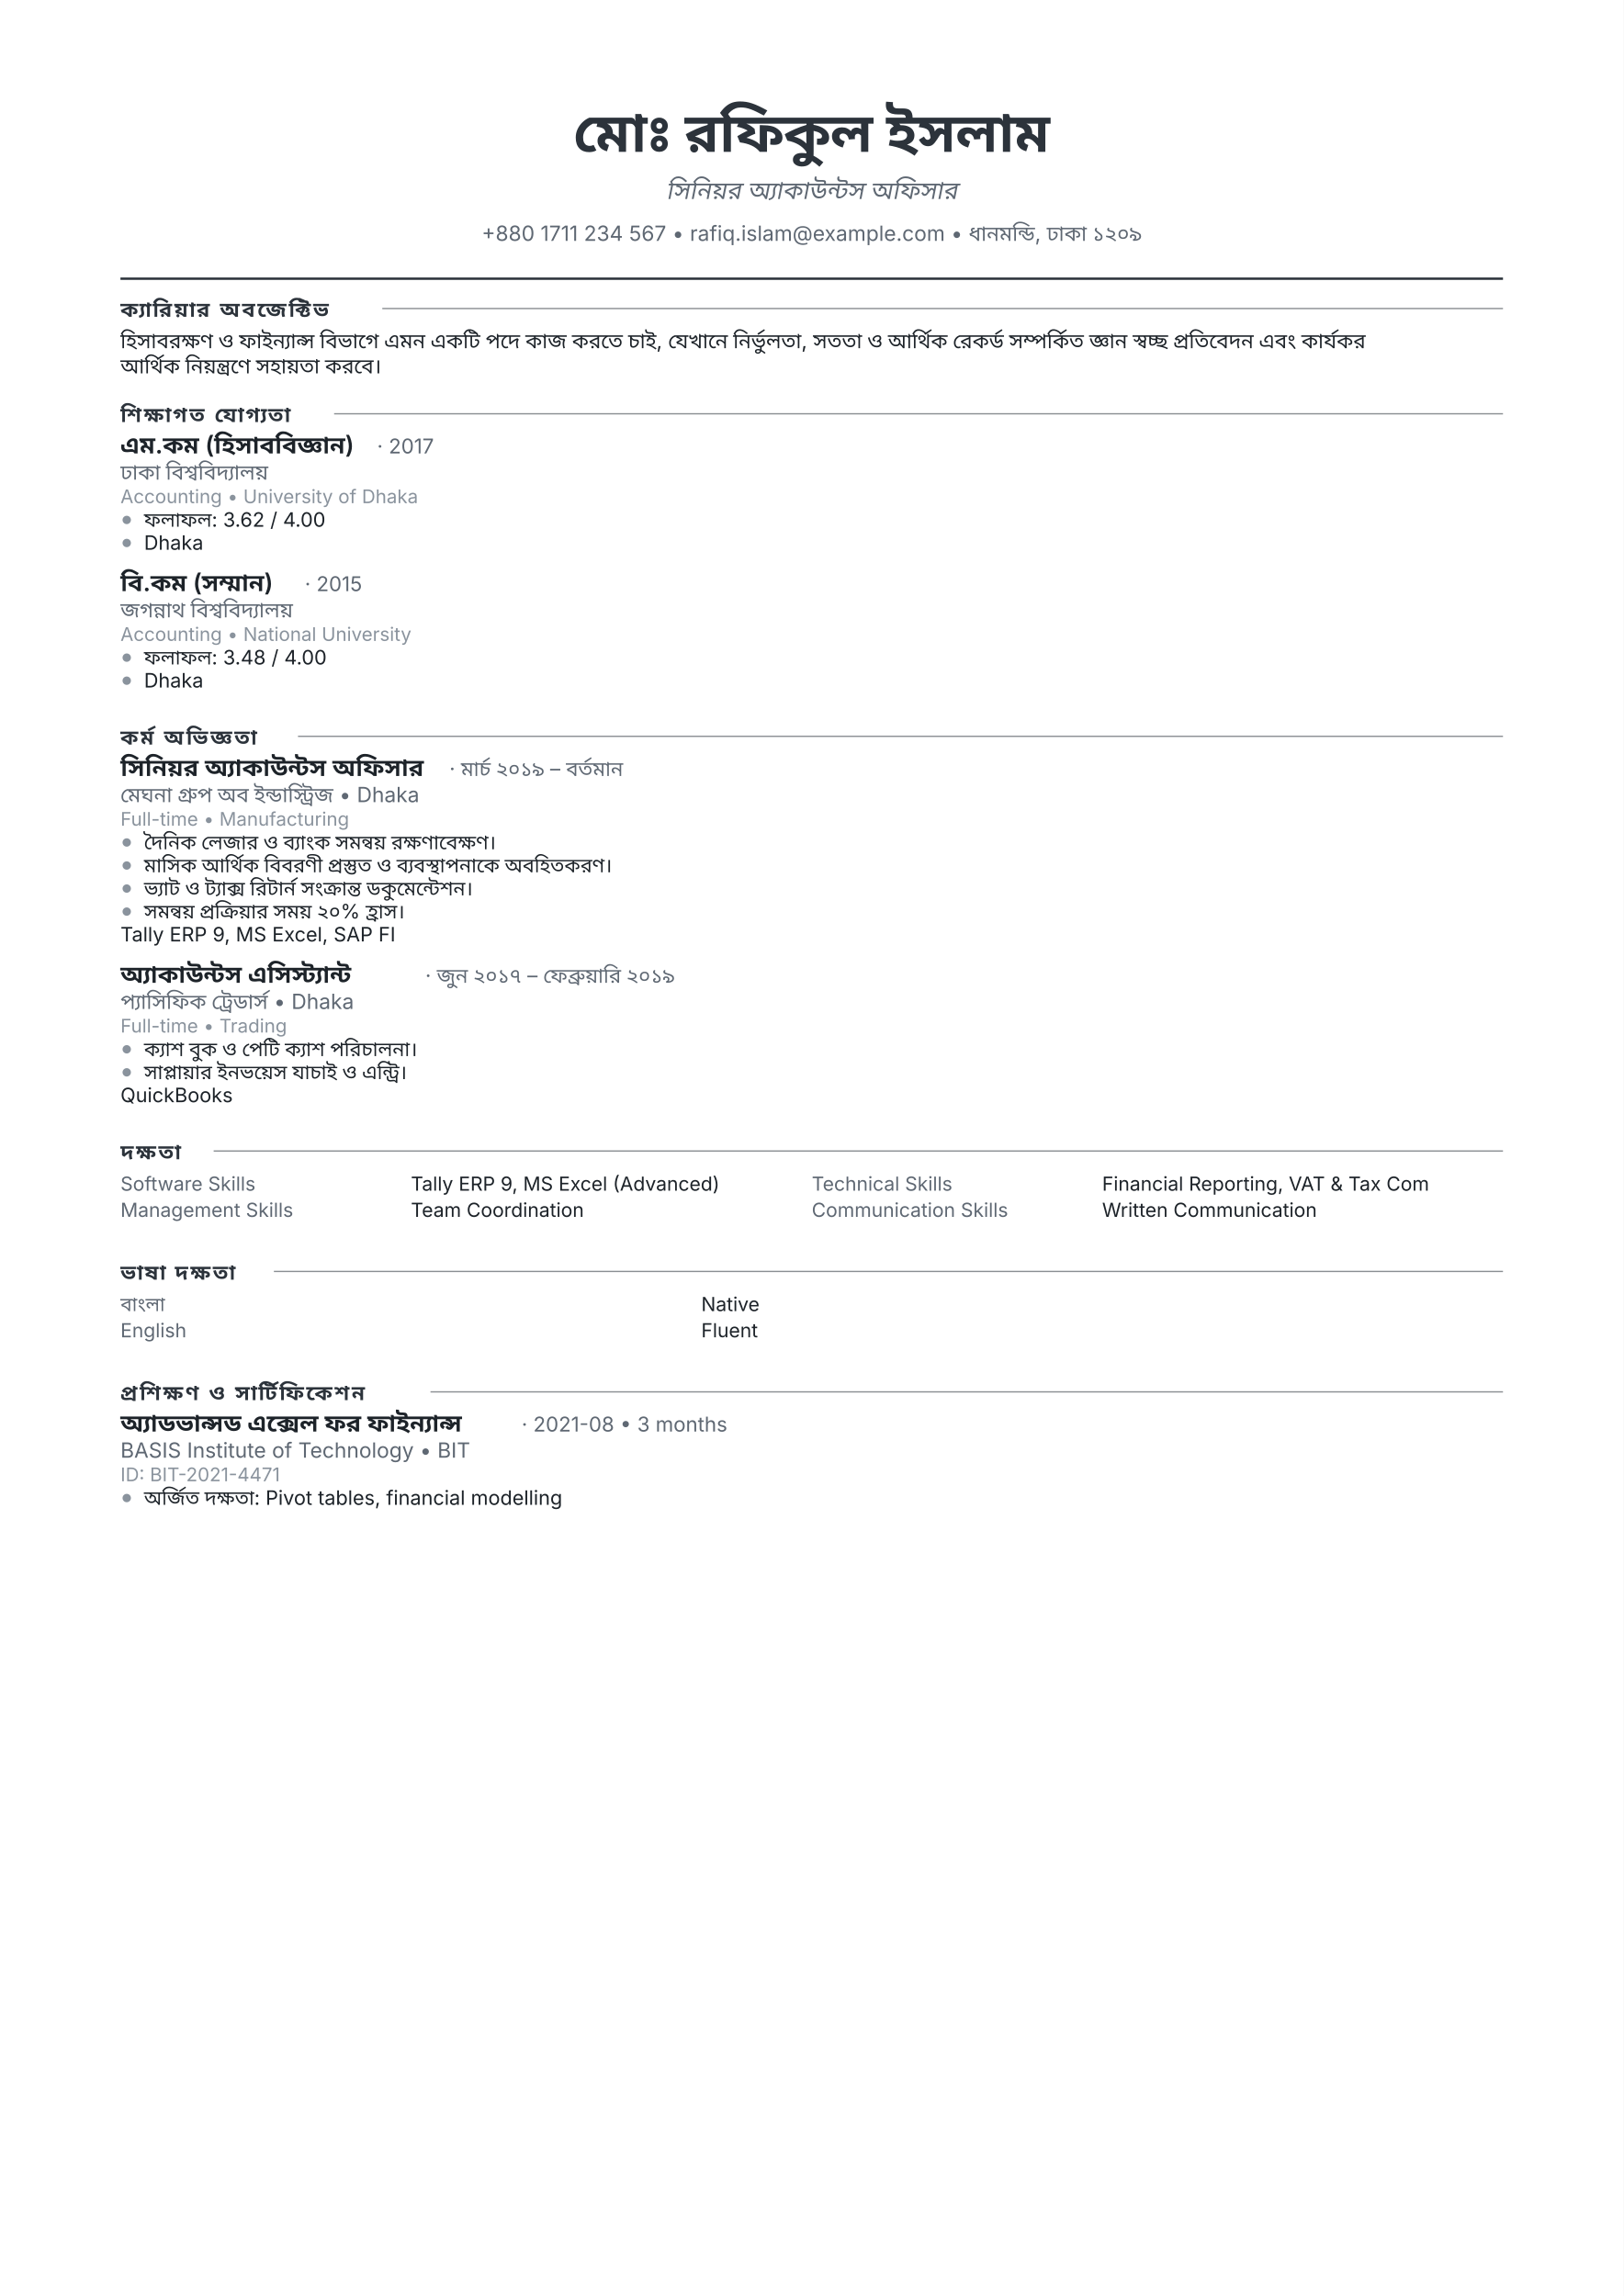
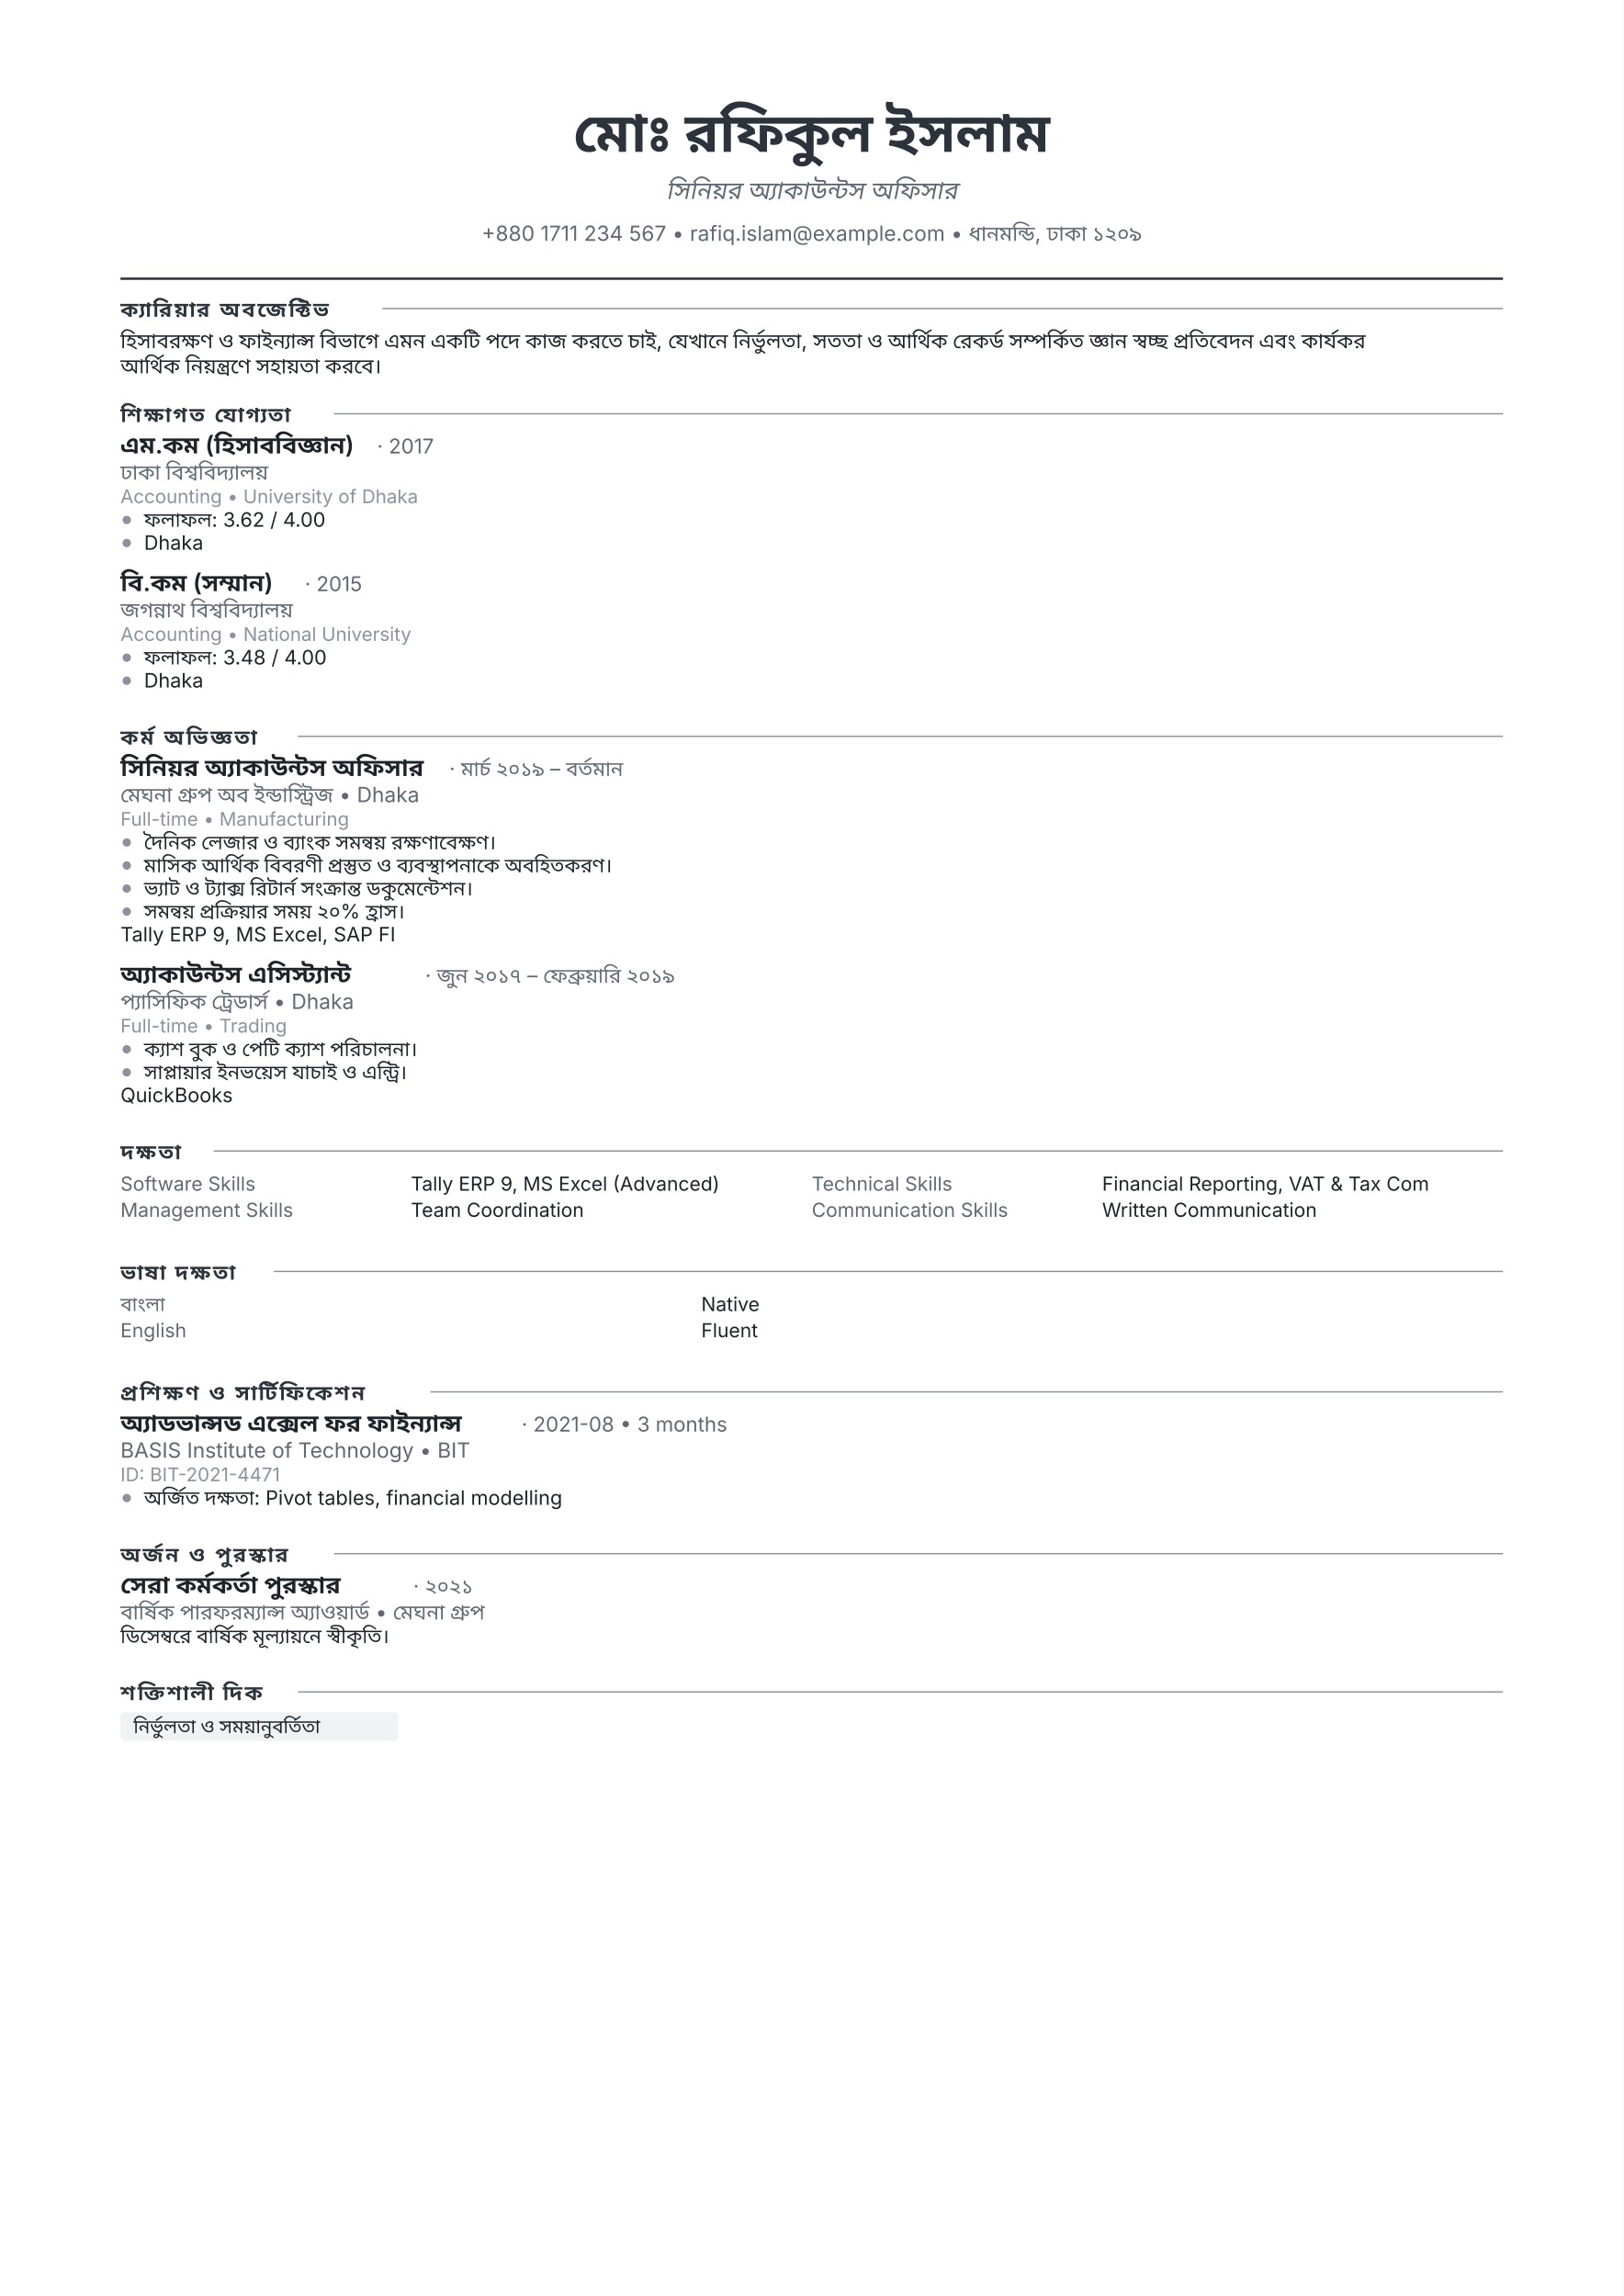
<svg xmlns="http://www.w3.org/2000/svg" width="620" height="877" viewBox="0 0 620 877" role="img" aria-label="CV template preview: Traditional Corporate">
  <rect width="620" height="877" fill="#ffffff" />
  <rect x="0.0" y="0.0" width="620.0" height="877.0" fill="#ffffff" />
  <text x="310.0" y="58.0" font-family="Inter, Noto Sans Bengali, sans-serif" font-size="21" font-weight="700" fill="#2c333b" letter-spacing="-0.2" text-anchor="middle">মোঃ রফিকুল ইসলাম</text>
  <text x="310.0" y="76.0" font-family="Inter, Noto Sans Bengali, sans-serif" font-size="9.4" font-weight="400" fill="#5f6873" text-anchor="middle" font-style="italic">সিনিয়র অ্যাকাউন্টস অফিসার</text>
  <text x="310.0" y="92.0" font-family="Inter, Noto Sans Bengali, sans-serif" font-size="8" font-weight="400" fill="#5f6873" text-anchor="middle">+880 1711 234 567  •  rafiq.islam@example.com  •  ধানমন্ডি, ঢাকা ১২০৯</text>
  <rect x="46.0" y="106.0" width="528.0" height="0.9" fill="#2c333b" />
  <text x="46.0" y="121.0" font-family="Inter, Noto Sans Bengali, sans-serif" font-size="7.9" font-weight="700" fill="#2c333b" letter-spacing="0.9">ক্যারিয়ার অবজেক্টিভ</text>
  <rect x="146.0" y="117.6" width="428.0" height="0.5" fill="#2c333b" opacity="0.55" />
  <text x="46.0" y="133.0" font-family="Inter, Noto Sans Bengali, sans-serif" font-size="7.9" font-weight="400" fill="#1d2329">হিসাবরক্ষণ ও ফাইন্যান্স বিভাগে এমন একটি পদে কাজ করতে চাই, যেখানে নির্ভুলতা, সততা ও আর্থিক রেকর্ড সম্পর্কিত জ্ঞান স্বচ্ছ প্রতিবেদন এবং কার্যকর</text>
  <text x="46.0" y="142.6" font-family="Inter, Noto Sans Bengali, sans-serif" font-size="7.9" font-weight="400" fill="#1d2329">আর্থিক নিয়ন্ত্রণে সহায়তা করবে।</text>
  <text x="46.0" y="161.2" font-family="Inter, Noto Sans Bengali, sans-serif" font-size="7.9" font-weight="700" fill="#2c333b" letter-spacing="0.9">শিক্ষাগত যোগ্যতা</text>
  <rect x="127.6" y="157.8" width="446.4" height="0.5" fill="#2c333b" opacity="0.55" />
  <text x="46.0" y="173.2" font-family="Inter, Noto Sans Bengali, sans-serif" font-size="9.2" font-weight="600" fill="#1d2329">এম.কম (হিসাববিজ্ঞান)</text>
  <text x="144.0" y="173.2" font-family="Inter, Noto Sans Bengali, sans-serif" font-size="7.8" font-weight="400" fill="#5f6873">· 2017</text>
  <text x="46.0" y="183.2" font-family="Inter, Noto Sans Bengali, sans-serif" font-size="8" font-weight="400" fill="#5f6873">ঢাকা বিশ্ববিদ্যালয়</text>
  <text x="46.0" y="192.2" font-family="Inter, Noto Sans Bengali, sans-serif" font-size="7.2" font-weight="400" fill="#8a939d">Accounting • University of Dhaka</text>
  <circle cx="48.4" cy="198.6" r="1.6" fill="#8a939d" />
  <text x="55.0" y="201.2" font-family="Inter, Noto Sans Bengali, sans-serif" font-size="7.6" font-weight="400" fill="#1d2329">ফলাফল: 3.62 / 4.00</text>
  <circle cx="48.4" cy="207.4" r="1.6" fill="#8a939d" />
  <text x="55.0" y="210.0" font-family="Inter, Noto Sans Bengali, sans-serif" font-size="7.6" font-weight="400" fill="#1d2329">Dhaka</text>
  <text x="46.0" y="225.8" font-family="Inter, Noto Sans Bengali, sans-serif" font-size="9.2" font-weight="600" fill="#1d2329">বি.কম (সম্মান)</text>
  <text x="116.4" y="225.8" font-family="Inter, Noto Sans Bengali, sans-serif" font-size="7.8" font-weight="400" fill="#5f6873">· 2015</text>
  <text x="46.0" y="235.8" font-family="Inter, Noto Sans Bengali, sans-serif" font-size="8" font-weight="400" fill="#5f6873">জগন্নাথ বিশ্ববিদ্যালয়</text>
  <text x="46.0" y="244.8" font-family="Inter, Noto Sans Bengali, sans-serif" font-size="7.2" font-weight="400" fill="#8a939d">Accounting • National University</text>
  <circle cx="48.4" cy="251.2" r="1.6" fill="#8a939d" />
  <text x="55.0" y="253.8" font-family="Inter, Noto Sans Bengali, sans-serif" font-size="7.6" font-weight="400" fill="#1d2329">ফলাফল: 3.48 / 4.00</text>
  <circle cx="48.4" cy="260.0" r="1.6" fill="#8a939d" />
  <text x="55.0" y="262.6" font-family="Inter, Noto Sans Bengali, sans-serif" font-size="7.6" font-weight="400" fill="#1d2329">Dhaka</text>
  <text x="46.0" y="284.4" font-family="Inter, Noto Sans Bengali, sans-serif" font-size="7.9" font-weight="700" fill="#2c333b" letter-spacing="0.9">কর্ম অভিজ্ঞতা</text>
  <rect x="113.8" y="281.0" width="460.2" height="0.5" fill="#2c333b" opacity="0.55" />
  <text x="46.0" y="296.4" font-family="Inter, Noto Sans Bengali, sans-serif" font-size="9.2" font-weight="600" fill="#1d2329">সিনিয়র অ্যাকাউন্টস অফিসার</text>
  <text x="171.6" y="296.4" font-family="Inter, Noto Sans Bengali, sans-serif" font-size="7.8" font-weight="400" fill="#5f6873">· মার্চ ২০১৯ – বর্তমান</text>
  <text x="46.0" y="306.4" font-family="Inter, Noto Sans Bengali, sans-serif" font-size="8" font-weight="400" fill="#5f6873">মেঘনা গ্রুপ অব ইন্ডাস্ট্রিজ • Dhaka</text>
  <text x="46.0" y="315.4" font-family="Inter, Noto Sans Bengali, sans-serif" font-size="7.2" font-weight="400" fill="#8a939d">Full-time • Manufacturing</text>
  <circle cx="48.4" cy="321.8" r="1.6" fill="#8a939d" />
  <text x="55.0" y="324.4" font-family="Inter, Noto Sans Bengali, sans-serif" font-size="7.6" font-weight="400" fill="#1d2329">দৈনিক লেজার ও ব্যাংক সমন্বয় রক্ষণাবেক্ষণ।</text>
  <circle cx="48.4" cy="330.6" r="1.6" fill="#8a939d" />
  <text x="55.0" y="333.2" font-family="Inter, Noto Sans Bengali, sans-serif" font-size="7.6" font-weight="400" fill="#1d2329">মাসিক আর্থিক বিবরণী প্রস্তুত ও ব্যবস্থাপনাকে অবহিতকরণ।</text>
  <circle cx="48.4" cy="339.4" r="1.6" fill="#8a939d" />
  <text x="55.0" y="342.0" font-family="Inter, Noto Sans Bengali, sans-serif" font-size="7.6" font-weight="400" fill="#1d2329">ভ্যাট ও ট্যাক্স রিটার্ন সংক্রান্ত ডকুমেন্টেশন।</text>
  <circle cx="48.4" cy="348.2" r="1.6" fill="#8a939d" />
  <text x="55.0" y="350.8" font-family="Inter, Noto Sans Bengali, sans-serif" font-size="7.6" font-weight="400" fill="#1d2329">সমন্বয় প্রক্রিয়ার সময় ২০% হ্রাস।</text>
  <text x="46.0" y="359.6" font-family="Inter, Noto Sans Bengali, sans-serif" font-size="7.6" font-weight="400" fill="#1d2329">Tally ERP 9, MS Excel, SAP FI</text>
  <text x="46.0" y="375.4" font-family="Inter, Noto Sans Bengali, sans-serif" font-size="9.2" font-weight="600" fill="#1d2329">অ্যাকাউন্টস এসিস্ট্যান্ট</text>
  <text x="162.4" y="375.4" font-family="Inter, Noto Sans Bengali, sans-serif" font-size="7.8" font-weight="400" fill="#5f6873">· জুন ২০১৭ – ফেব্রুয়ারি ২০১৯</text>
  <text x="46.0" y="385.4" font-family="Inter, Noto Sans Bengali, sans-serif" font-size="8" font-weight="400" fill="#5f6873">প্যাসিফিক ট্রেডার্স • Dhaka</text>
  <text x="46.0" y="394.4" font-family="Inter, Noto Sans Bengali, sans-serif" font-size="7.2" font-weight="400" fill="#8a939d">Full-time • Trading</text>
  <circle cx="48.4" cy="400.8" r="1.6" fill="#8a939d" />
  <text x="55.0" y="403.4" font-family="Inter, Noto Sans Bengali, sans-serif" font-size="7.6" font-weight="400" fill="#1d2329">ক্যাশ বুক ও পেটি ক্যাশ পরিচালনা।</text>
  <circle cx="48.4" cy="409.6" r="1.6" fill="#8a939d" />
  <text x="55.0" y="412.2" font-family="Inter, Noto Sans Bengali, sans-serif" font-size="7.6" font-weight="400" fill="#1d2329">সাপ্লায়ার ইনভয়েস যাচাই ও এন্ট্রি।</text>
  <text x="46.0" y="421.0" font-family="Inter, Noto Sans Bengali, sans-serif" font-size="7.6" font-weight="400" fill="#1d2329">QuickBooks</text>
  <text x="46.0" y="442.8" font-family="Inter, Noto Sans Bengali, sans-serif" font-size="7.9" font-weight="700" fill="#2c333b" letter-spacing="0.9">দক্ষতা</text>
  <rect x="81.6" y="439.4" width="492.4" height="0.5" fill="#2c333b" opacity="0.55" />
  <text x="46.0" y="454.8" font-family="Inter, Noto Sans Bengali, sans-serif" font-size="7.4" font-weight="400" fill="#5f6873">Software Skills</text>
  <text x="156.9" y="454.8" font-family="Inter, Noto Sans Bengali, sans-serif" font-size="7.4" font-weight="400" fill="#1d2329">Tally ERP 9, MS Excel (Advanced)</text>
  <text x="310.0" y="454.8" font-family="Inter, Noto Sans Bengali, sans-serif" font-size="7.4" font-weight="400" fill="#5f6873">Technical Skills</text>
  <text x="420.9" y="454.8" font-family="Inter, Noto Sans Bengali, sans-serif" font-size="7.4" font-weight="400" fill="#1d2329">Financial Reporting, VAT &amp; Tax Com</text>
  <text x="46.0" y="464.8" font-family="Inter, Noto Sans Bengali, sans-serif" font-size="7.4" font-weight="400" fill="#5f6873">Management Skills</text>
  <text x="156.9" y="464.8" font-family="Inter, Noto Sans Bengali, sans-serif" font-size="7.4" font-weight="400" fill="#1d2329">Team Coordination</text>
  <text x="310.0" y="464.8" font-family="Inter, Noto Sans Bengali, sans-serif" font-size="7.4" font-weight="400" fill="#5f6873">Communication Skills</text>
  <text x="420.9" y="464.8" font-family="Inter, Noto Sans Bengali, sans-serif" font-size="7.4" font-weight="400" fill="#1d2329">Written Communication</text>
  <text x="46.0" y="488.8" font-family="Inter, Noto Sans Bengali, sans-serif" font-size="7.9" font-weight="700" fill="#2c333b" letter-spacing="0.9">ভাষা দক্ষতা</text>
  <rect x="104.6" y="485.4" width="469.4" height="0.5" fill="#2c333b" opacity="0.55" />
  <text x="46.0" y="500.8" font-family="Inter, Noto Sans Bengali, sans-serif" font-size="7.4" font-weight="400" fill="#5f6873">বাংলা</text>
  <text x="267.8" y="500.8" font-family="Inter, Noto Sans Bengali, sans-serif" font-size="7.4" font-weight="400" fill="#1d2329">Native</text>
  <text x="46.0" y="510.8" font-family="Inter, Noto Sans Bengali, sans-serif" font-size="7.4" font-weight="400" fill="#5f6873">English</text>
  <text x="267.8" y="510.8" font-family="Inter, Noto Sans Bengali, sans-serif" font-size="7.4" font-weight="400" fill="#1d2329">Fluent</text>
  <text x="46.0" y="534.8" font-family="Inter, Noto Sans Bengali, sans-serif" font-size="7.9" font-weight="700" fill="#2c333b" letter-spacing="0.9">প্রশিক্ষণ ও সার্টিফিকেশন</text>
  <rect x="164.4" y="531.4" width="409.6" height="0.5" fill="#2c333b" opacity="0.55" />
  <text x="46.0" y="546.8" font-family="Inter, Noto Sans Bengali, sans-serif" font-size="9.2" font-weight="600" fill="#1d2329">অ্যাডভান্সড এক্সেল ফর ফাইন্যান্স</text>
  <text x="199.2" y="546.8" font-family="Inter, Noto Sans Bengali, sans-serif" font-size="7.8" font-weight="400" fill="#5f6873">· 2021-08 • 3 months</text>
  <text x="46.0" y="556.8" font-family="Inter, Noto Sans Bengali, sans-serif" font-size="8" font-weight="400" fill="#5f6873">BASIS Institute of Technology • BIT</text>
  <text x="46.0" y="565.8" font-family="Inter, Noto Sans Bengali, sans-serif" font-size="7.2" font-weight="400" fill="#8a939d">ID: BIT-2021-4471</text>
  <circle cx="48.4" cy="572.2" r="1.6" fill="#8a939d" />
  <text x="55.0" y="574.8" font-family="Inter, Noto Sans Bengali, sans-serif" font-size="7.6" font-weight="400" fill="#1d2329">অর্জিত দক্ষতা: Pivot tables, financial modelling</text>
+   <text x="46.0" y="596.6" font-family="Inter, Noto Sans Bengali, sans-serif" font-size="7.9" font-weight="700" fill="#2c333b" letter-spacing="0.9">অর্জন ও পুরস্কার</text>
+   <rect x="127.6" y="593.2" width="446.4" height="0.5" fill="#2c333b" opacity="0.55" />
+   <text x="46.0" y="608.6" font-family="Inter, Noto Sans Bengali, sans-serif" font-size="9.2" font-weight="600" fill="#1d2329">সেরা কর্মকর্তা পুরস্কার</text>
+   <text x="157.8" y="608.6" font-family="Inter, Noto Sans Bengali, sans-serif" font-size="7.8" font-weight="400" fill="#5f6873">· ২০২১</text>
+   <text x="46.0" y="618.6" font-family="Inter, Noto Sans Bengali, sans-serif" font-size="8" font-weight="400" fill="#5f6873">বার্ষিক পারফরম্যান্স অ্যাওয়ার্ড • মেঘনা গ্রুপ</text>
+   <text x="46.0" y="627.6" font-family="Inter, Noto Sans Bengali, sans-serif" font-size="7.6" font-weight="400" fill="#1d2329">ডিসেম্বরে বার্ষিক মূল্যায়নে স্বীকৃতি।</text>
+   <text x="46.0" y="649.4" font-family="Inter, Noto Sans Bengali, sans-serif" font-size="7.9" font-weight="700" fill="#2c333b" letter-spacing="0.9">শক্তিশালী দিক</text>
+   <rect x="113.8" y="646.0" width="460.2" height="0.5" fill="#2c333b" opacity="0.55" />
+   <rect x="46.0" y="654.0" width="106.2" height="11.0" fill="#f0f2f4" rx="2" />
+   <text x="51.0" y="662.0" font-family="Inter, Noto Sans Bengali, sans-serif" font-size="7.2" font-weight="400" fill="#1d2329">নির্ভুলতা ও সময়ানুবর্তিতা</text>
</svg>
